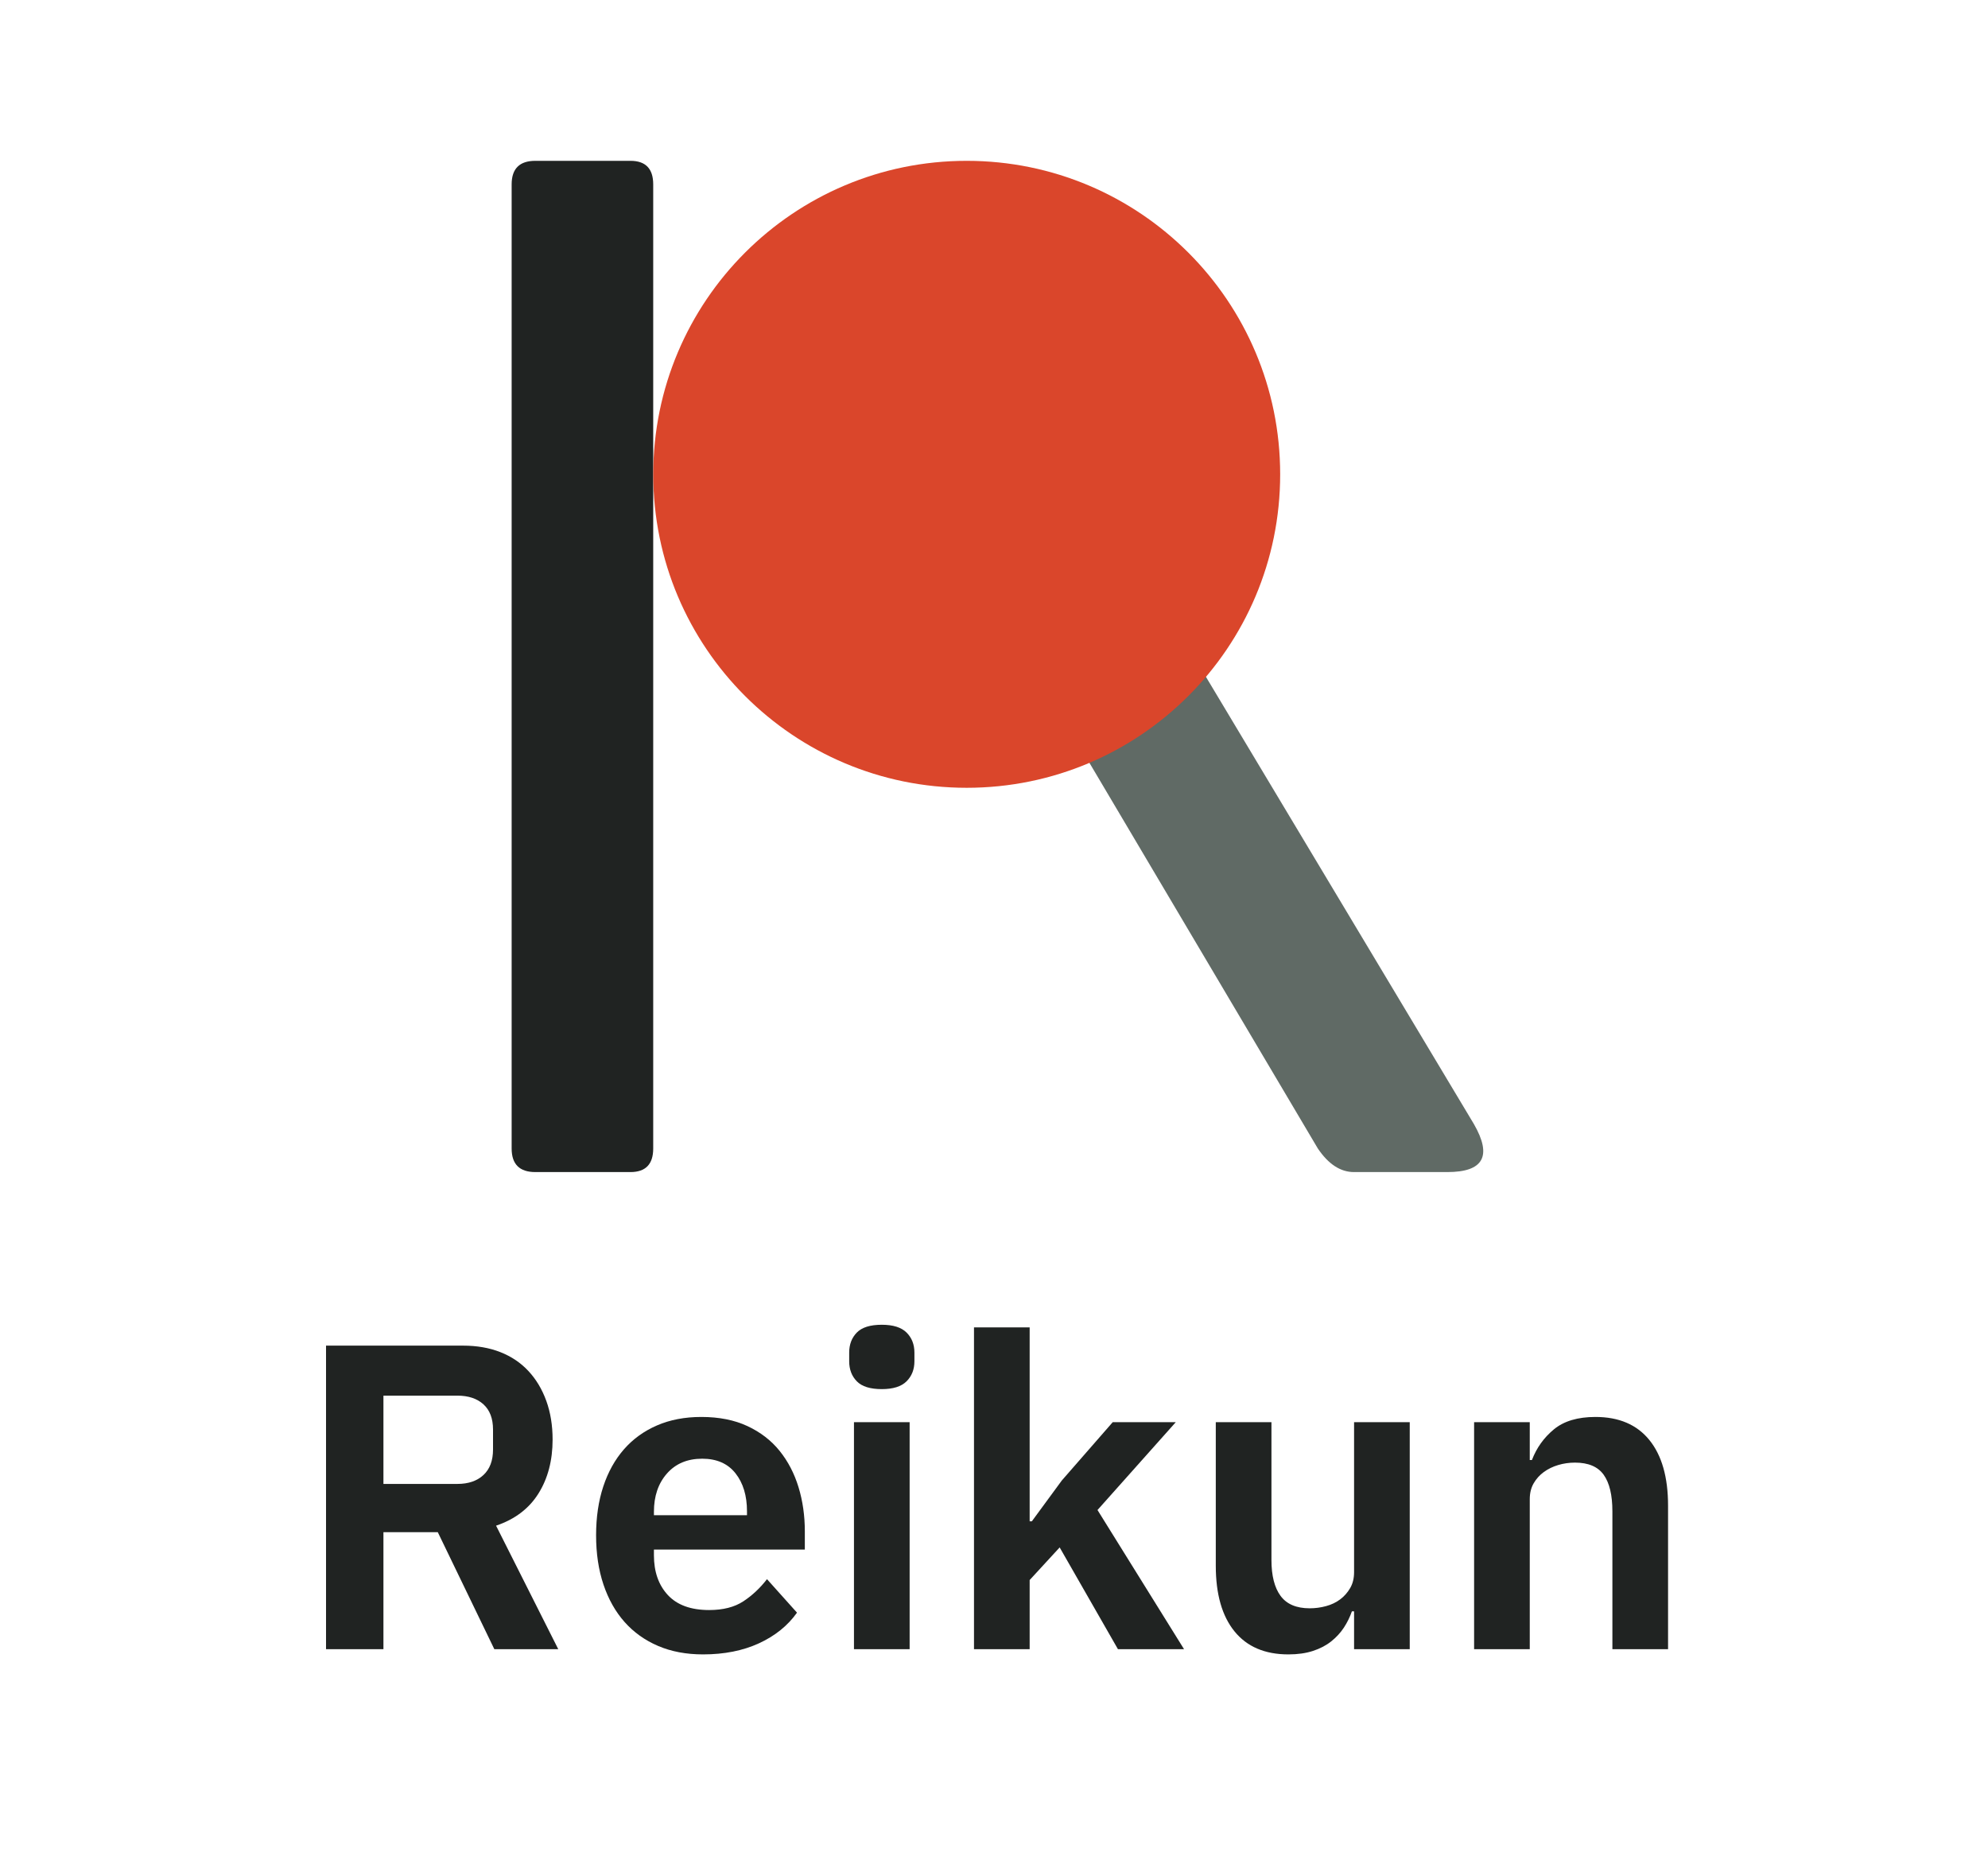
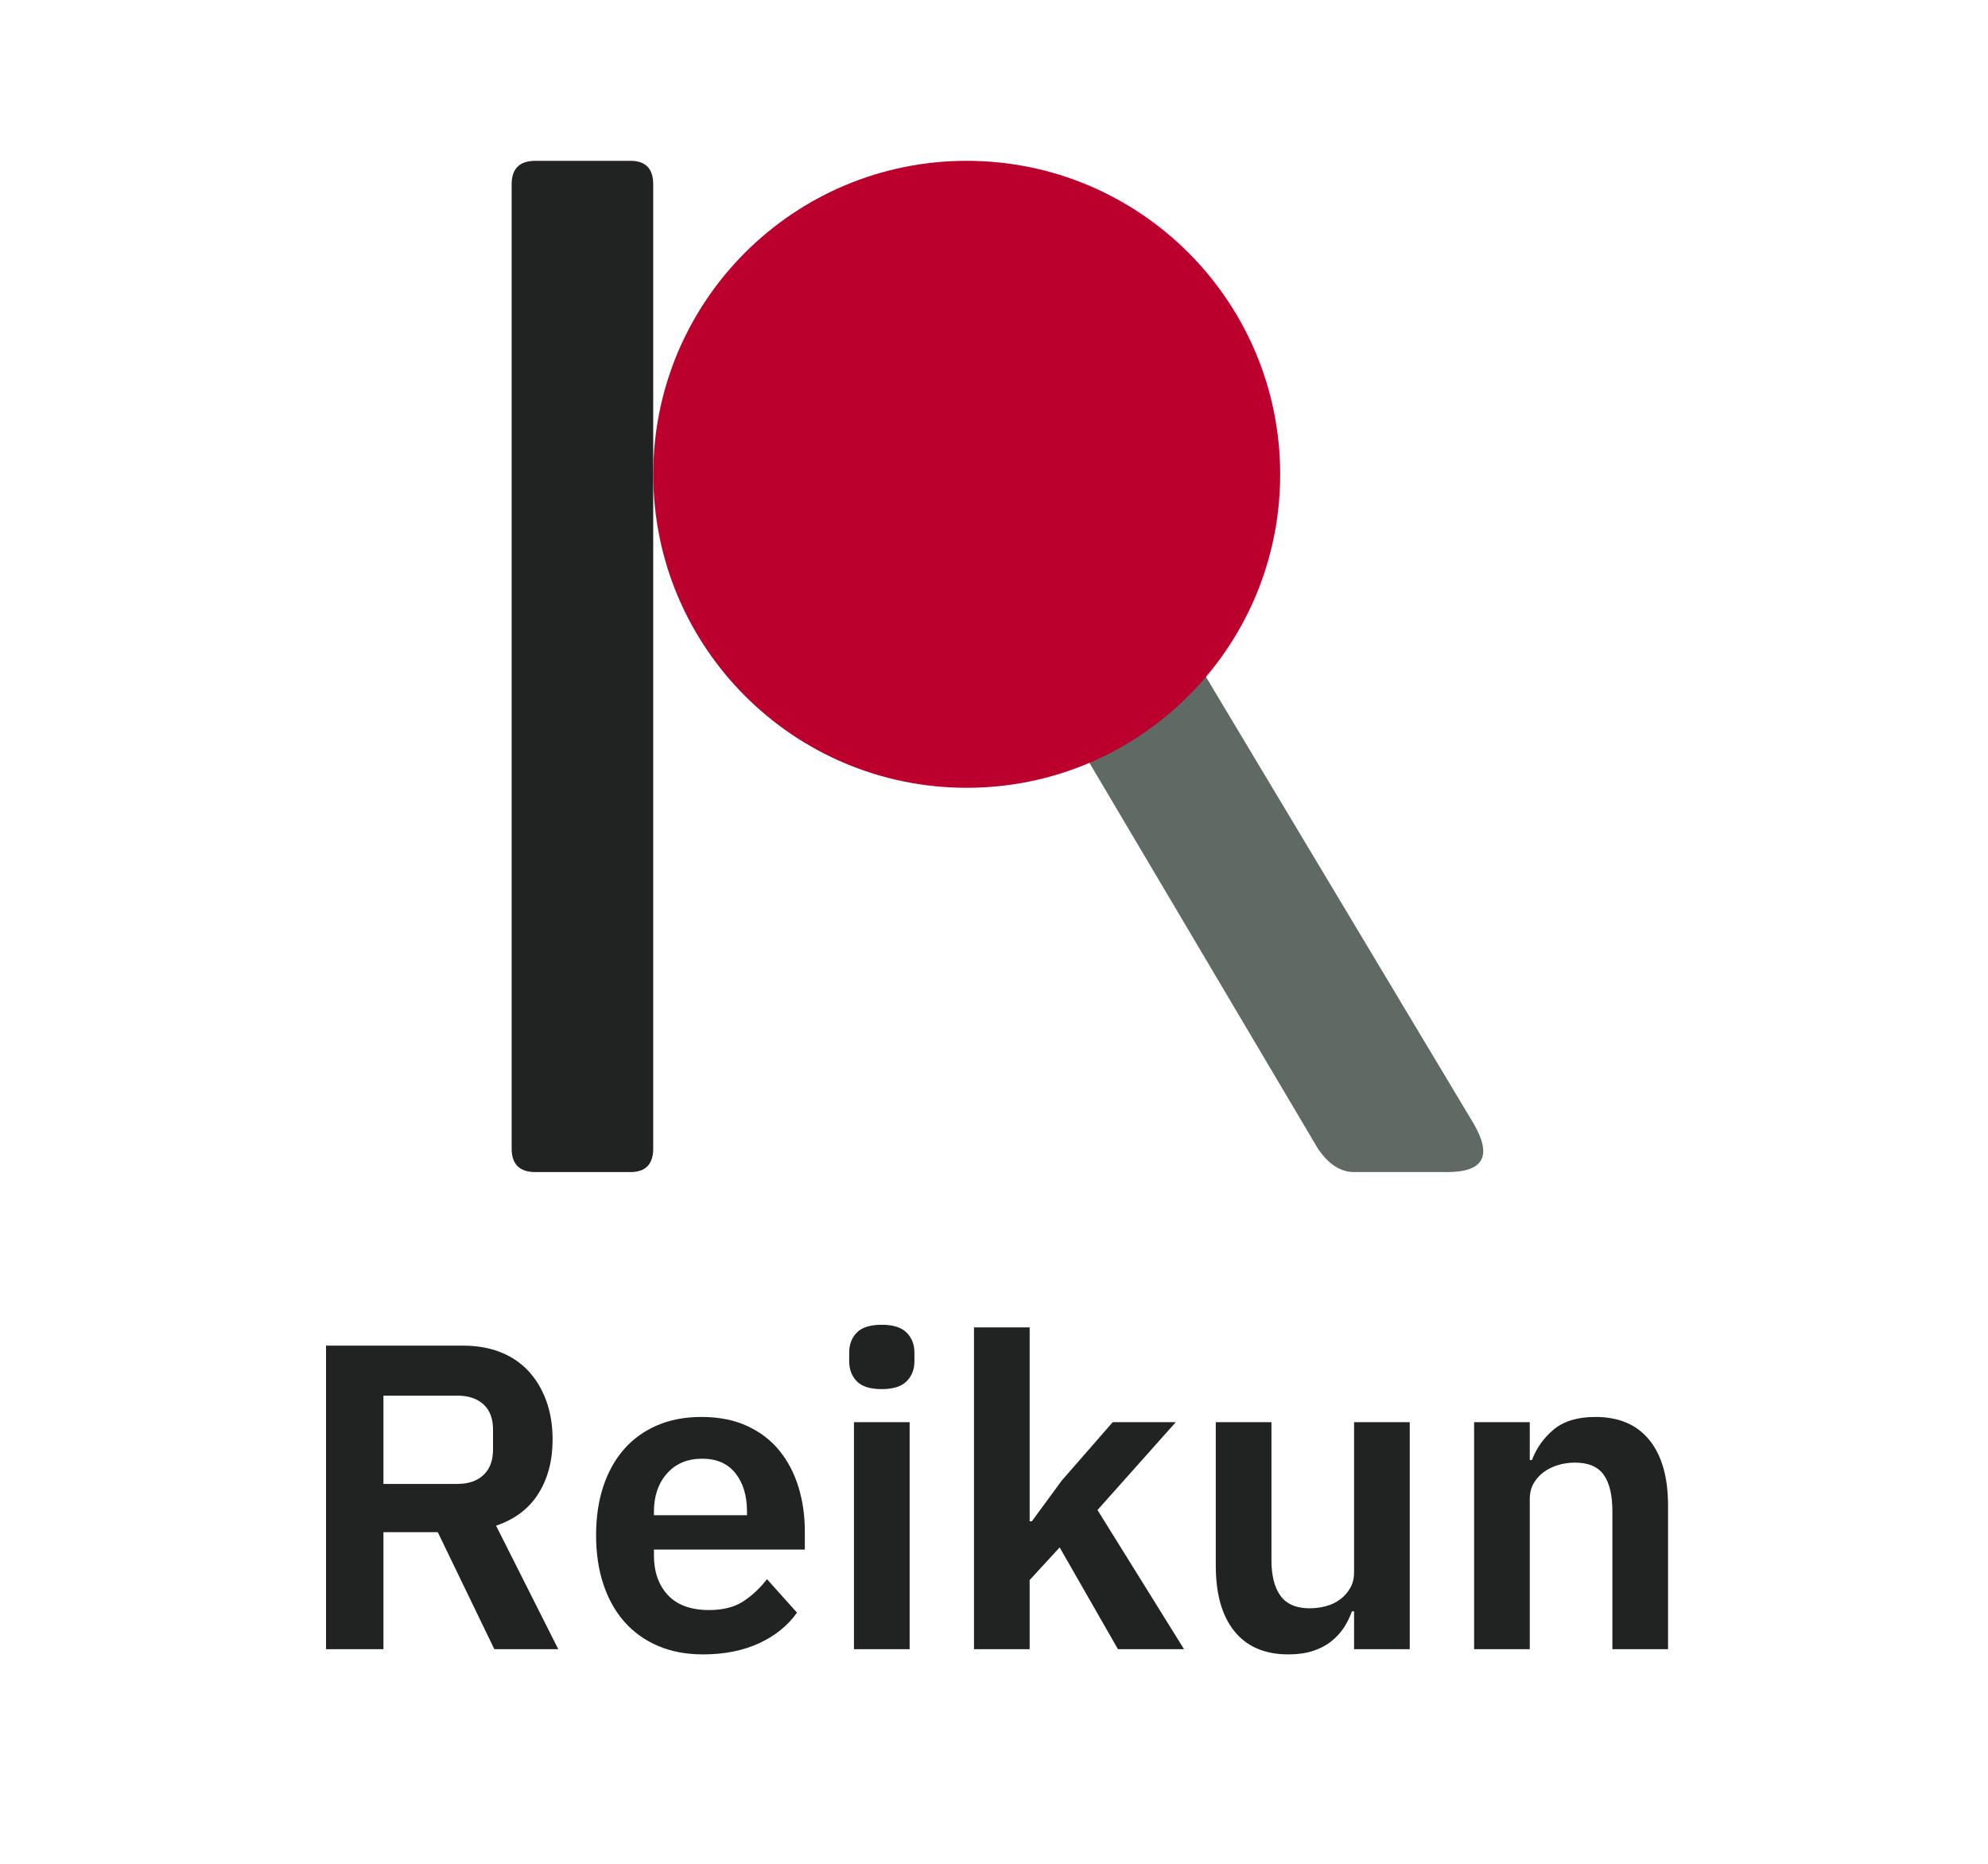
<svg xmlns="http://www.w3.org/2000/svg" width="352" height="330" viewBox="0 0 352 330" role="img">
  <g transform="translate(82 24) scale(1.88)">
    <path class="stem" fill="#202322" d="M6.8 2.381H15.761C17.19 2.381 17.904 3.121 17.904 4.6V95.4C17.904 96.879 17.19 97.619 15.761 97.619H6.8C5.314 97.619 4.571 96.879 4.571 95.4V4.6C4.571 3.121 5.314 2.381 6.8 2.381Z" />
    <path class="foot" fill="#606A65" d="M54.5 51.5L65.3 43.2L95.2 93.1C96.934 96.113 96.099 97.619 92.7 97.619H83.901C82.633 97.619 81.5 96.879 80.5 95.4Z" />
-     <path class="sun" fill="#DA462B" d="M47.429 61.428C63.734 61.428 76.952 48.21 76.952 31.905C76.952 15.599 63.734 2.381 47.429 2.381C31.122 2.381 17.906 15.599 17.906 31.905C17.906 48.21 31.122 61.428 47.429 61.428Z" />
+     <path class="sun" fill="#BC002D" d="M47.429 61.428C63.734 61.428 76.952 48.21 76.952 31.905C76.952 15.599 63.734 2.381 47.429 2.381C31.122 2.381 17.906 15.599 17.906 31.905C17.906 48.21 31.122 61.428 47.429 61.428Z" />
  </g>
  <g fill="#202322" transform="translate(51.414 292) scale(0.077 -0.077)">
    <path transform="translate(0)" d="M214 0H82V698H397Q445 698 483.0 683.0Q521 668 547.5 639.5Q574 611 588.5 571.0Q603 531 603 482Q603 410 570.5 358.0Q538 306 473 284L616 0H469L339 269H214ZM384 380Q422 380 444.0 400.5Q466 421 466 459V505Q466 543 444.0 563.0Q422 583 384 583H214V380Z" />
    <path transform="translate(664)" d="M285 -12Q227 -12 181.5 7.5Q136 27 104.5 62.5Q73 98 56.0 148.5Q39 199 39 262Q39 324 55.5 374.0Q72 424 103.0 459.5Q134 495 179.0 514.5Q224 534 281 534Q342 534 387.0 513.0Q432 492 461.0 456.0Q490 420 504.5 372.5Q519 325 519 271V229H172V216Q172 159 204.0 124.5Q236 90 299 90Q347 90 377.5 110.0Q408 130 432 161L501 84Q469 39 413.5 13.5Q358 -12 285 -12ZM283 438Q232 438 202.0 404.0Q172 370 172 316V308H386V317Q386 371 359.5 404.5Q333 438 283 438Z" />
    <path transform="translate(1222)" d="M138 598Q98 598 80.5 616.0Q63 634 63 662V682Q63 710 80.5 728.0Q98 746 138 746Q177 746 195.0 728.0Q213 710 213 682V662Q213 634 195.0 616.0Q177 598 138 598ZM74 522H202V0H74Z" />
    <path transform="translate(1498)" d="M74 740H202V294H207L276 388L393 522H538L358 320L557 0H405L271 234L202 159V0H74Z" />
    <path transform="translate(2060)" d="M386 87H381Q374 67 362.5 49.5Q351 32 333.5 18.0Q316 4 291.5 -4.0Q267 -12 235 -12Q154 -12 111.0 41.0Q68 94 68 192V522H196V205Q196 151 217.0 122.5Q238 94 284 94Q303 94 321.5 99.0Q340 104 354.0 114.5Q368 125 377.0 140.5Q386 156 386 177V522H514V0H386Z" />
    <path transform="translate(2648)" d="M74 0V522H202V435H207Q223 477 257.5 505.5Q292 534 353 534Q434 534 477.0 481.0Q520 428 520 330V0H392V317Q392 373 372.0 401.0Q352 429 306 429Q286 429 267.5 423.5Q249 418 234.5 407.5Q220 397 211.0 381.5Q202 366 202 345V0Z" />
  </g>
</svg>
